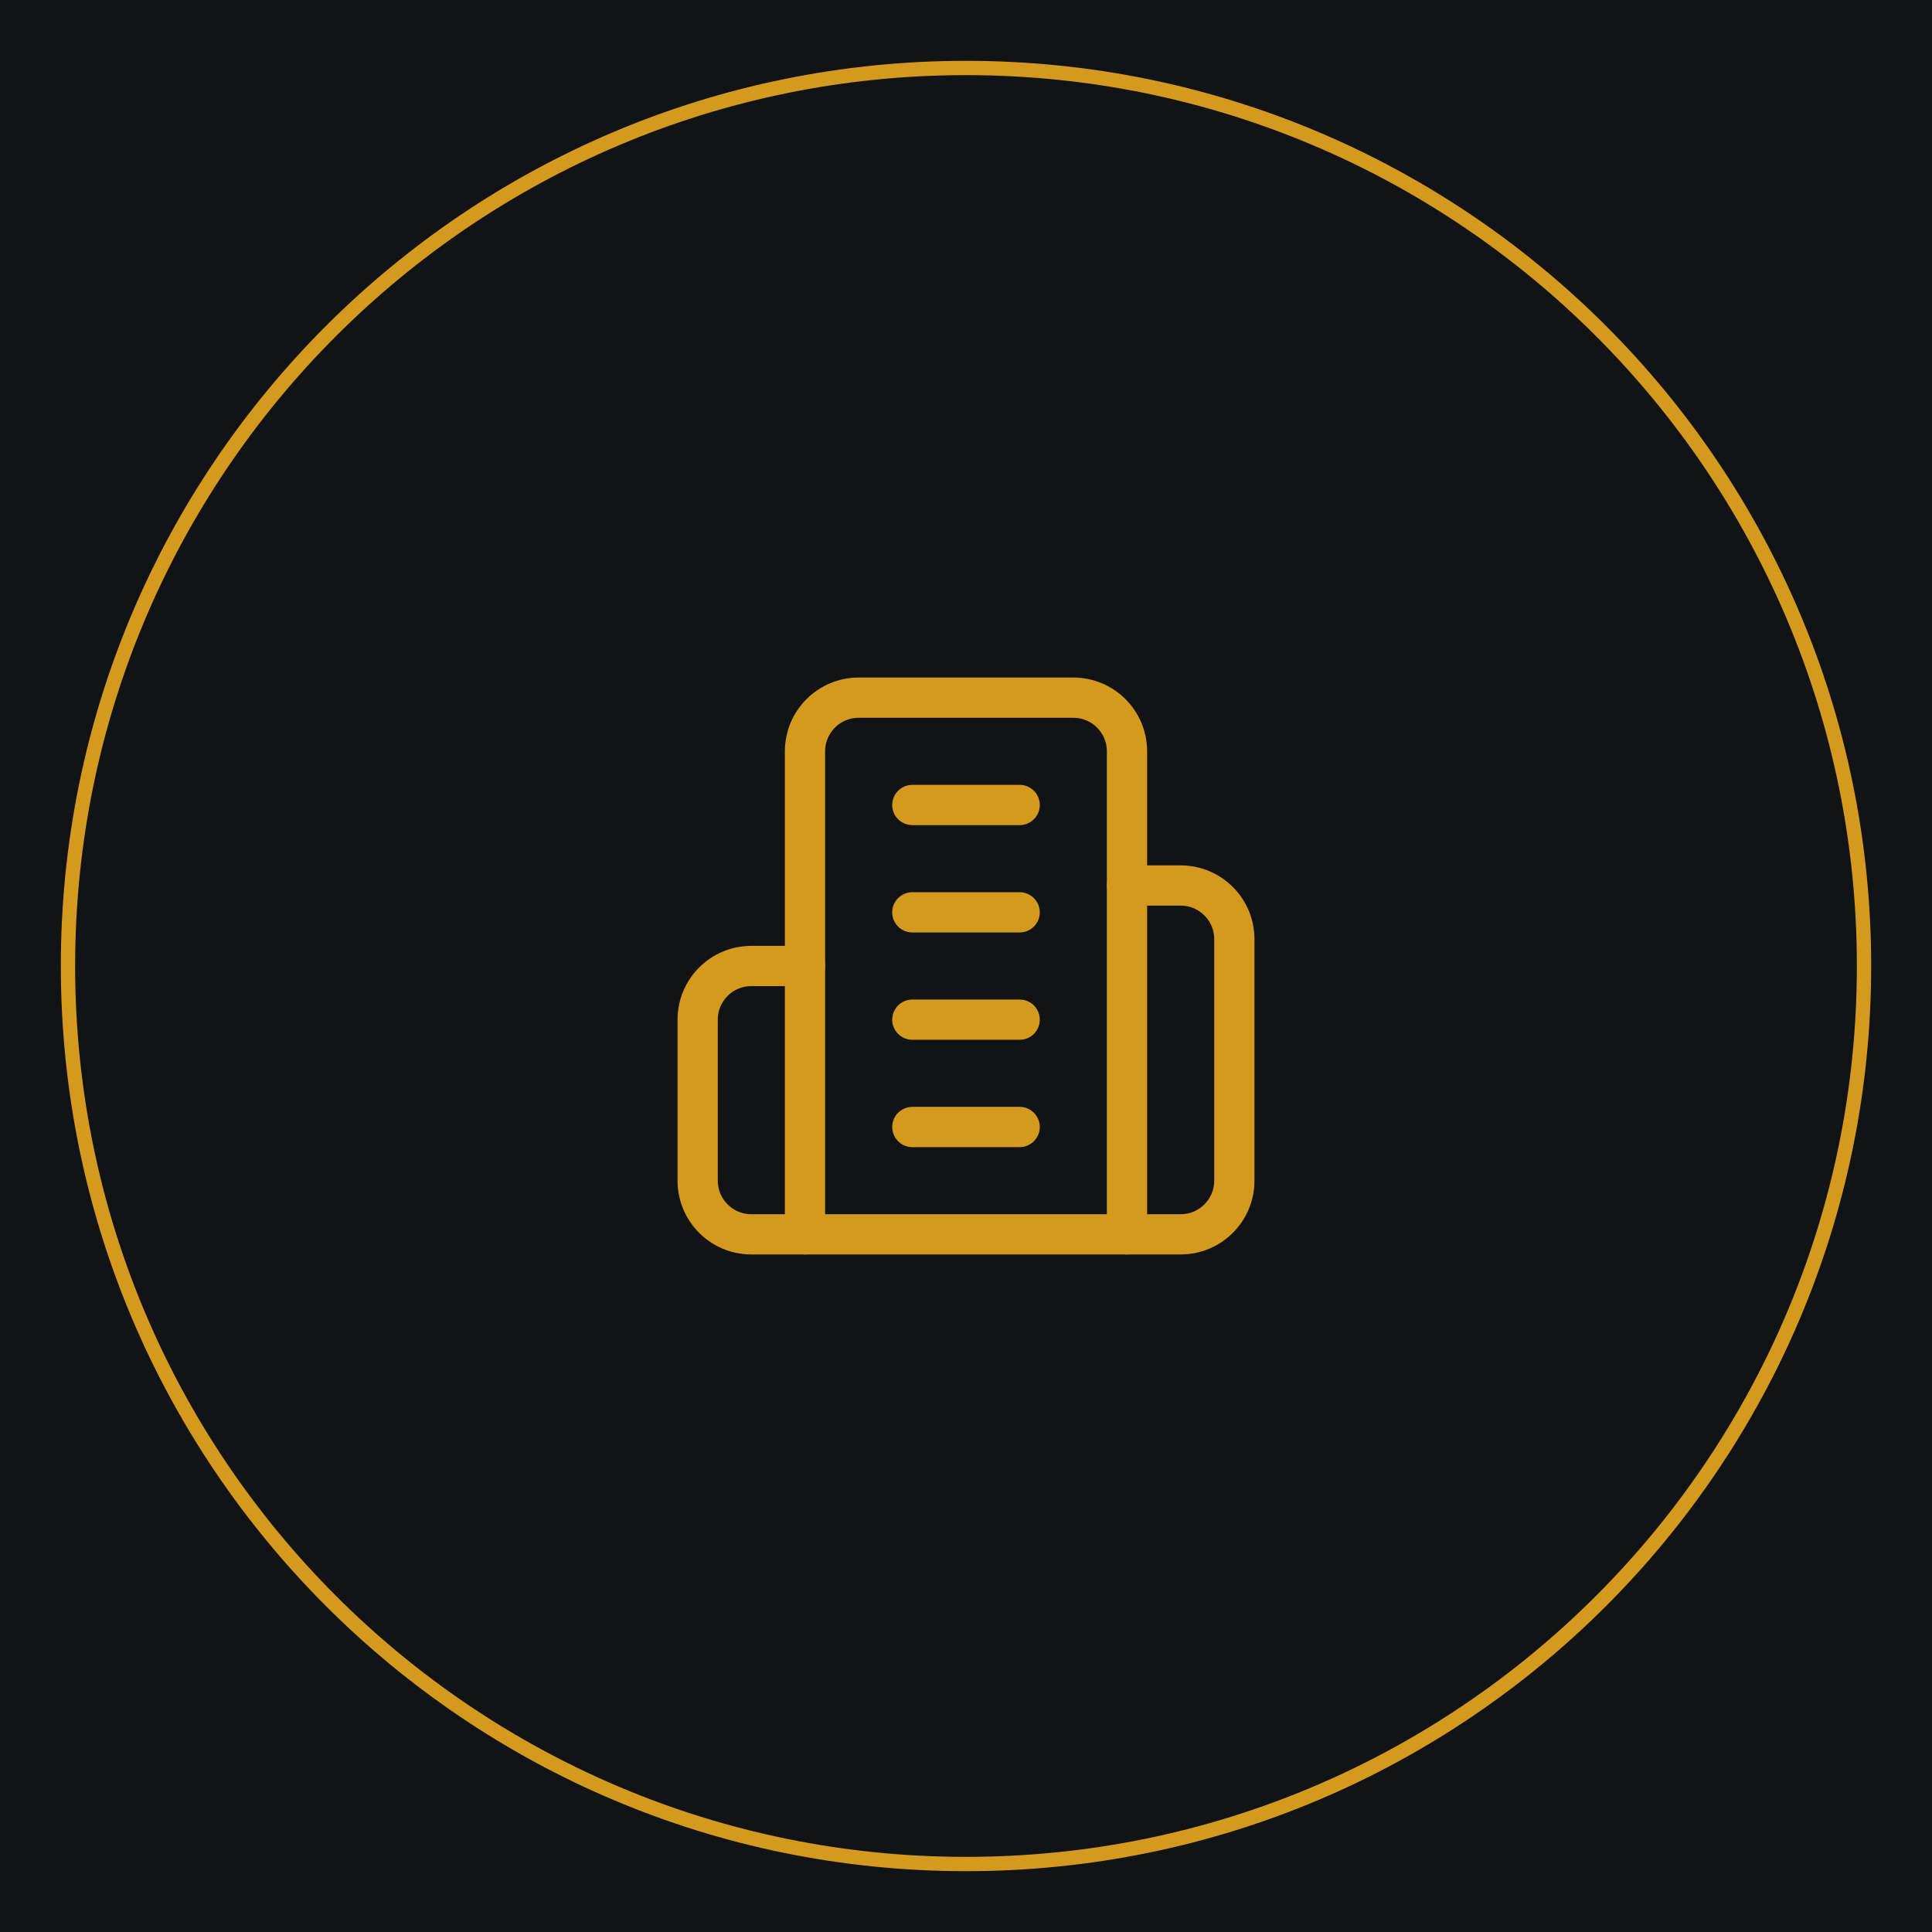
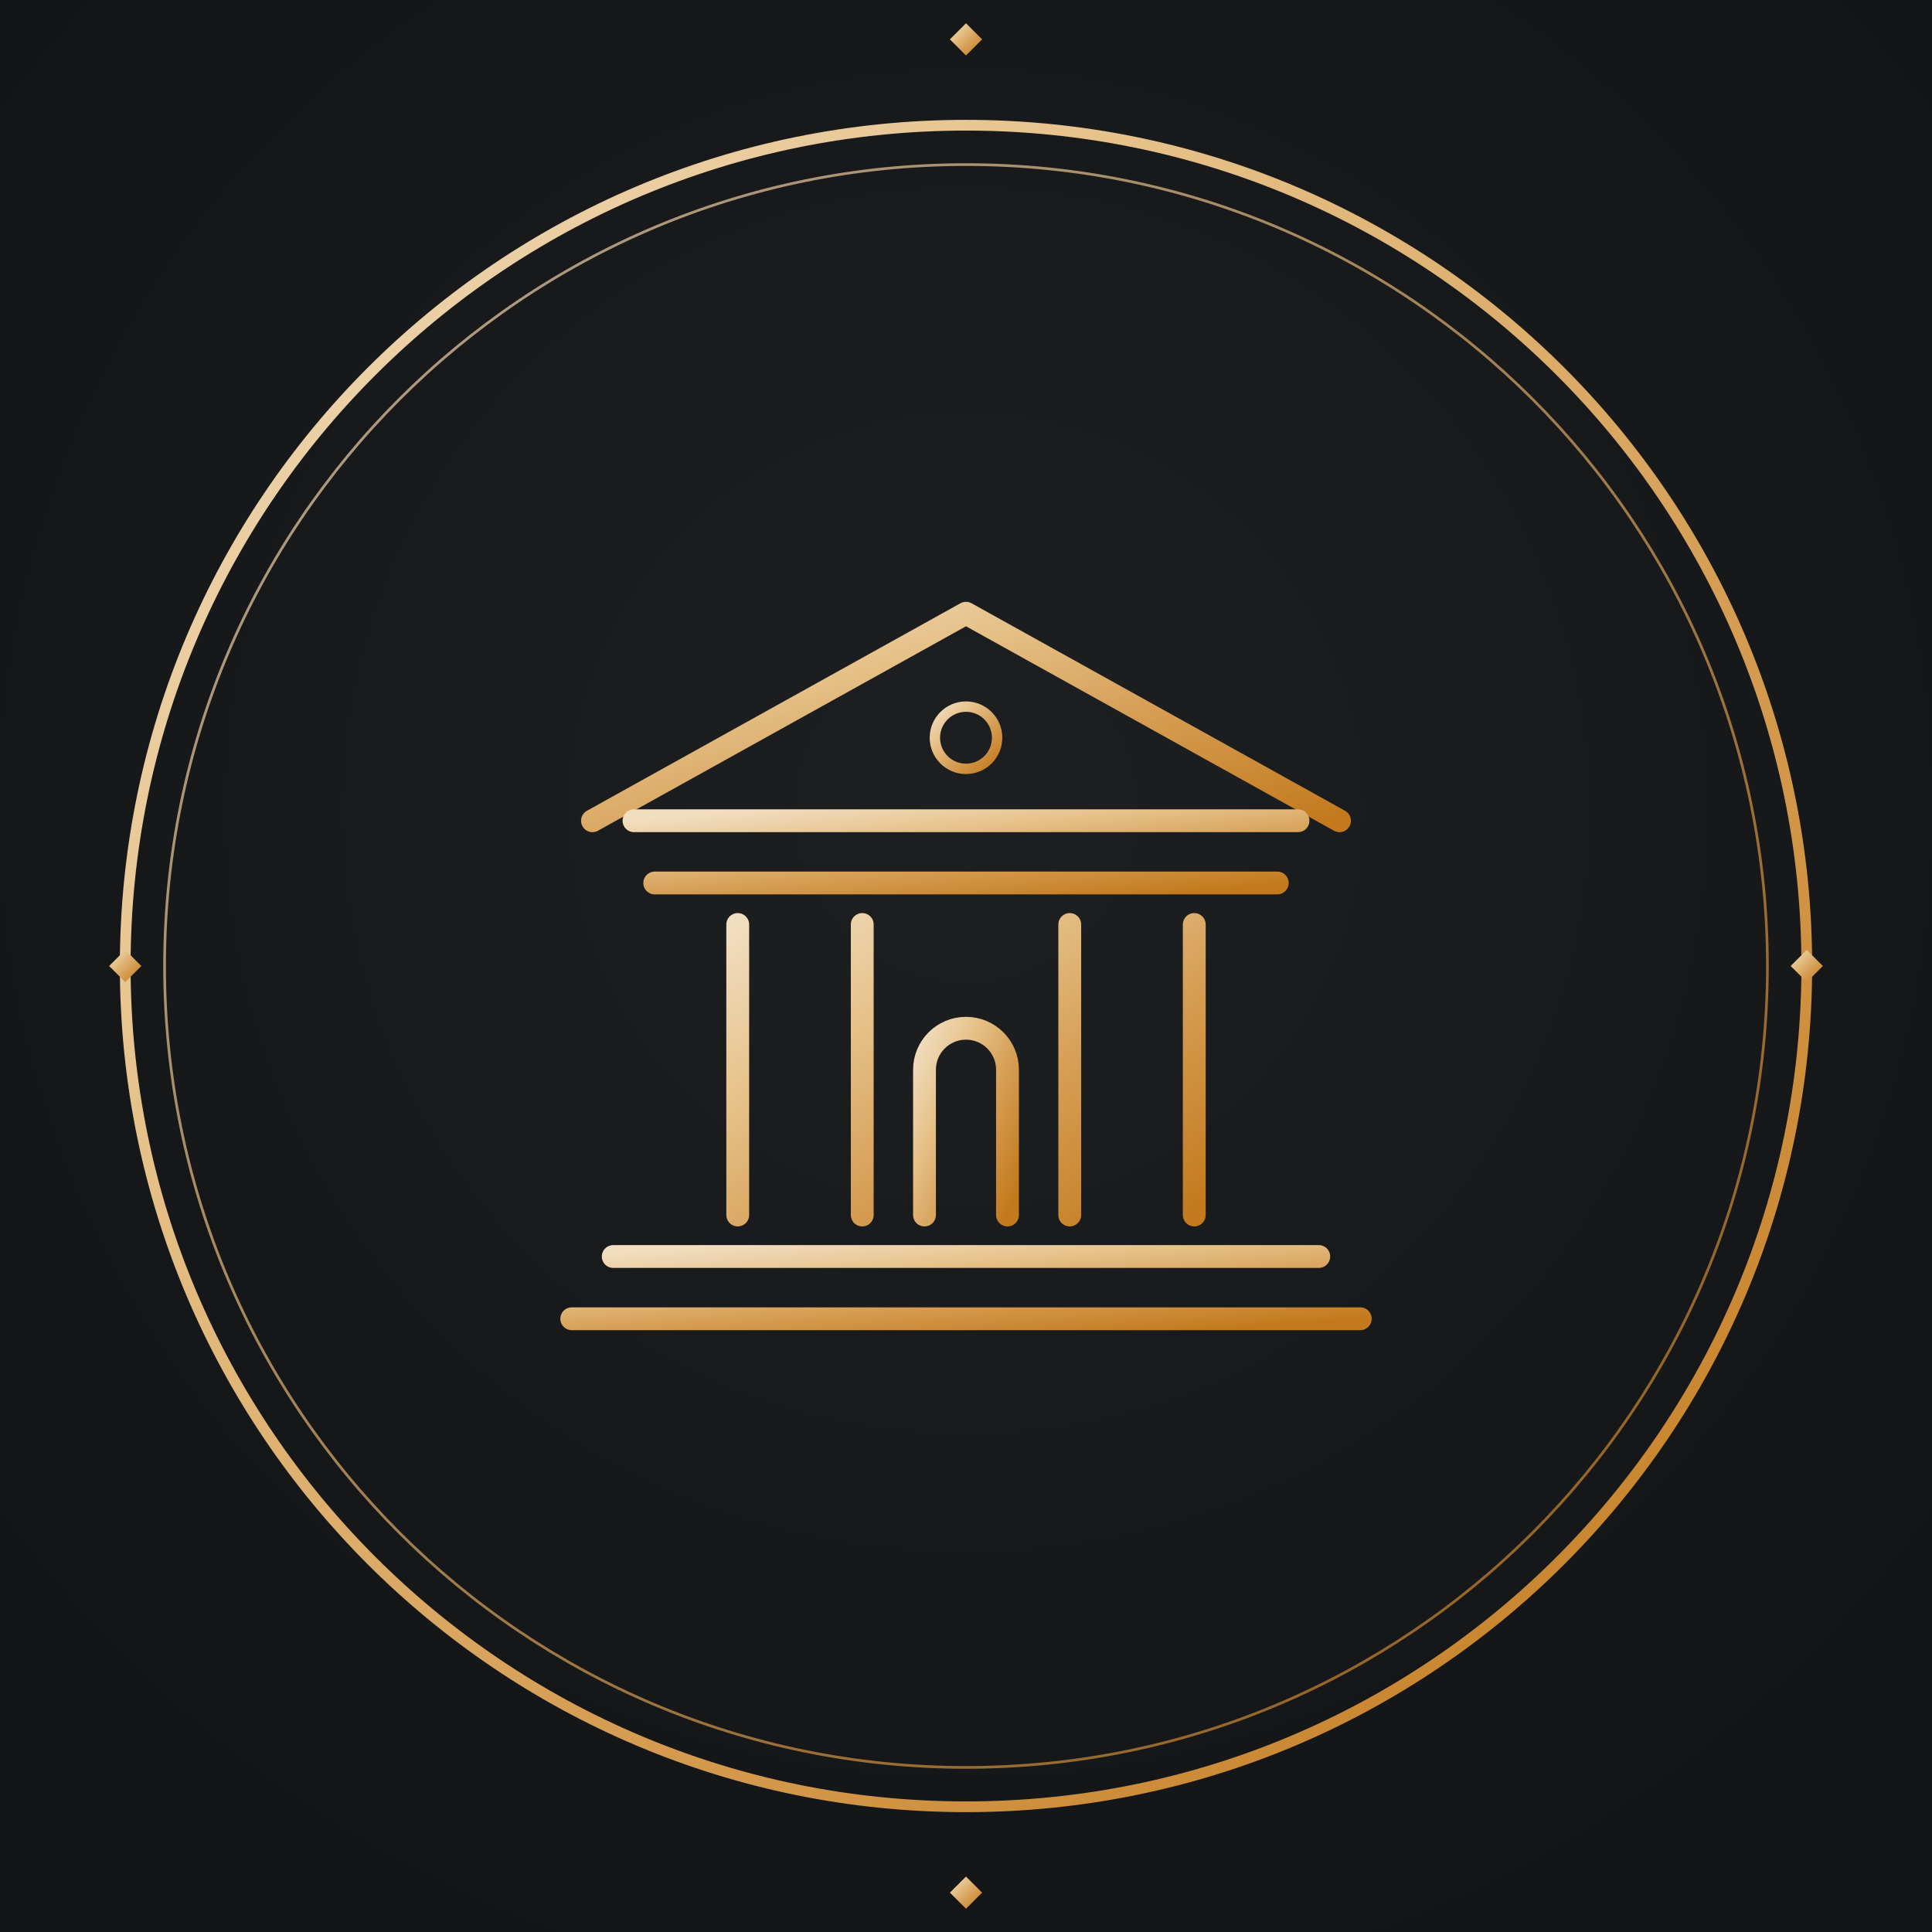
<svg xmlns="http://www.w3.org/2000/svg" width="1080" height="1080" viewBox="0 0 1080 1080">
-   <rect width="1080" height="1080" fill="#121314" />
-   <circle cx="540" cy="540" r="502" fill="none" stroke="#D39A1F" stroke-width="8" />
-   <g transform="translate(360 360) scale(15)" fill="none" stroke="#D39A1F" stroke-width="1.5" stroke-linecap="round" stroke-linejoin="round">
-     <path d="M6 22V4a2 2 0 0 1 2-2h8a2 2 0 0 1 2 2v18Z" />
-     <path d="M6 12H4a2 2 0 0 0-2 2v6a2 2 0 0 0 2 2h2" />
-     <path d="M18 9h2a2 2 0 0 1 2 2v9a2 2 0 0 1-2 2h-2" />
-     <path d="M10 6h4" />
-     <path d="M10 10h4" />
-     <path d="M10 14h4" />
-     <path d="M10 18h4" />
+   <defs>
+     <linearGradient id="g-instituto" x1="0" y1="0" x2="1" y2="1">
+       <stop offset="0" stop-color="#F1DDC0" />
+       <stop offset=".3" stop-color="#E6C28A" />
+       <stop offset=".6" stop-color="#D69F56" />
+       <stop offset="1" stop-color="#C3791C" />
+     </linearGradient>
+     <radialGradient id="f-instituto" cx=".5" cy=".42" r=".7">
+       <stop offset="0" stop-color="#1E1F21" />
+       <stop offset="1" stop-color="#121314" />
+     </radialGradient>
+   </defs>
+   <rect width="1080" height="1080" fill="url(#f-instituto)" />
+   <circle cx="540" cy="540" r="470" fill="none" stroke="url(#g-instituto)" stroke-width="6" />
+   <circle cx="540" cy="540" r="448" fill="none" stroke="url(#g-instituto)" stroke-width="1.5" opacity=".7" />
+   <path d="M540 13l9 9-9 9-9-9z" fill="url(#g-instituto)" stroke="none" />
+   <path d="M540 1049l9 9-9 9-9-9z" fill="url(#g-instituto)" stroke="none" />
+   <path d="M70 531l9 9-9 9-9-9z" fill="url(#g-instituto)" stroke="none" />
+   <path d="M1010 531l9 9-9 9-9-9z" fill="url(#g-instituto)" stroke="none" />
+   <g transform="translate(250 250) scale(5.8)" fill="none" stroke="url(#g-instituto)" stroke-width="2.2" stroke-linecap="round" stroke-linejoin="round" color="#D69F56">
+     <path d="M14 36L50 16l36 20" />
+     <path d="M18 36h64M20 42h60" />
+     <path d="M28 46v28M40 46v28M60 46v28M72 46v28" />
+     <path d="M24 46h8M36 46h8M56 46h8M68 46h8" stroke-width="1" opacity=".7" />
+     <path d="M46 74V60a4 4 0 0 1 8 0v14" />
+     <path d="M16 78h68M12 84h76" />
+     <circle cx="50" cy="28" r="3" stroke-width="1" />
  </g>
</svg>
